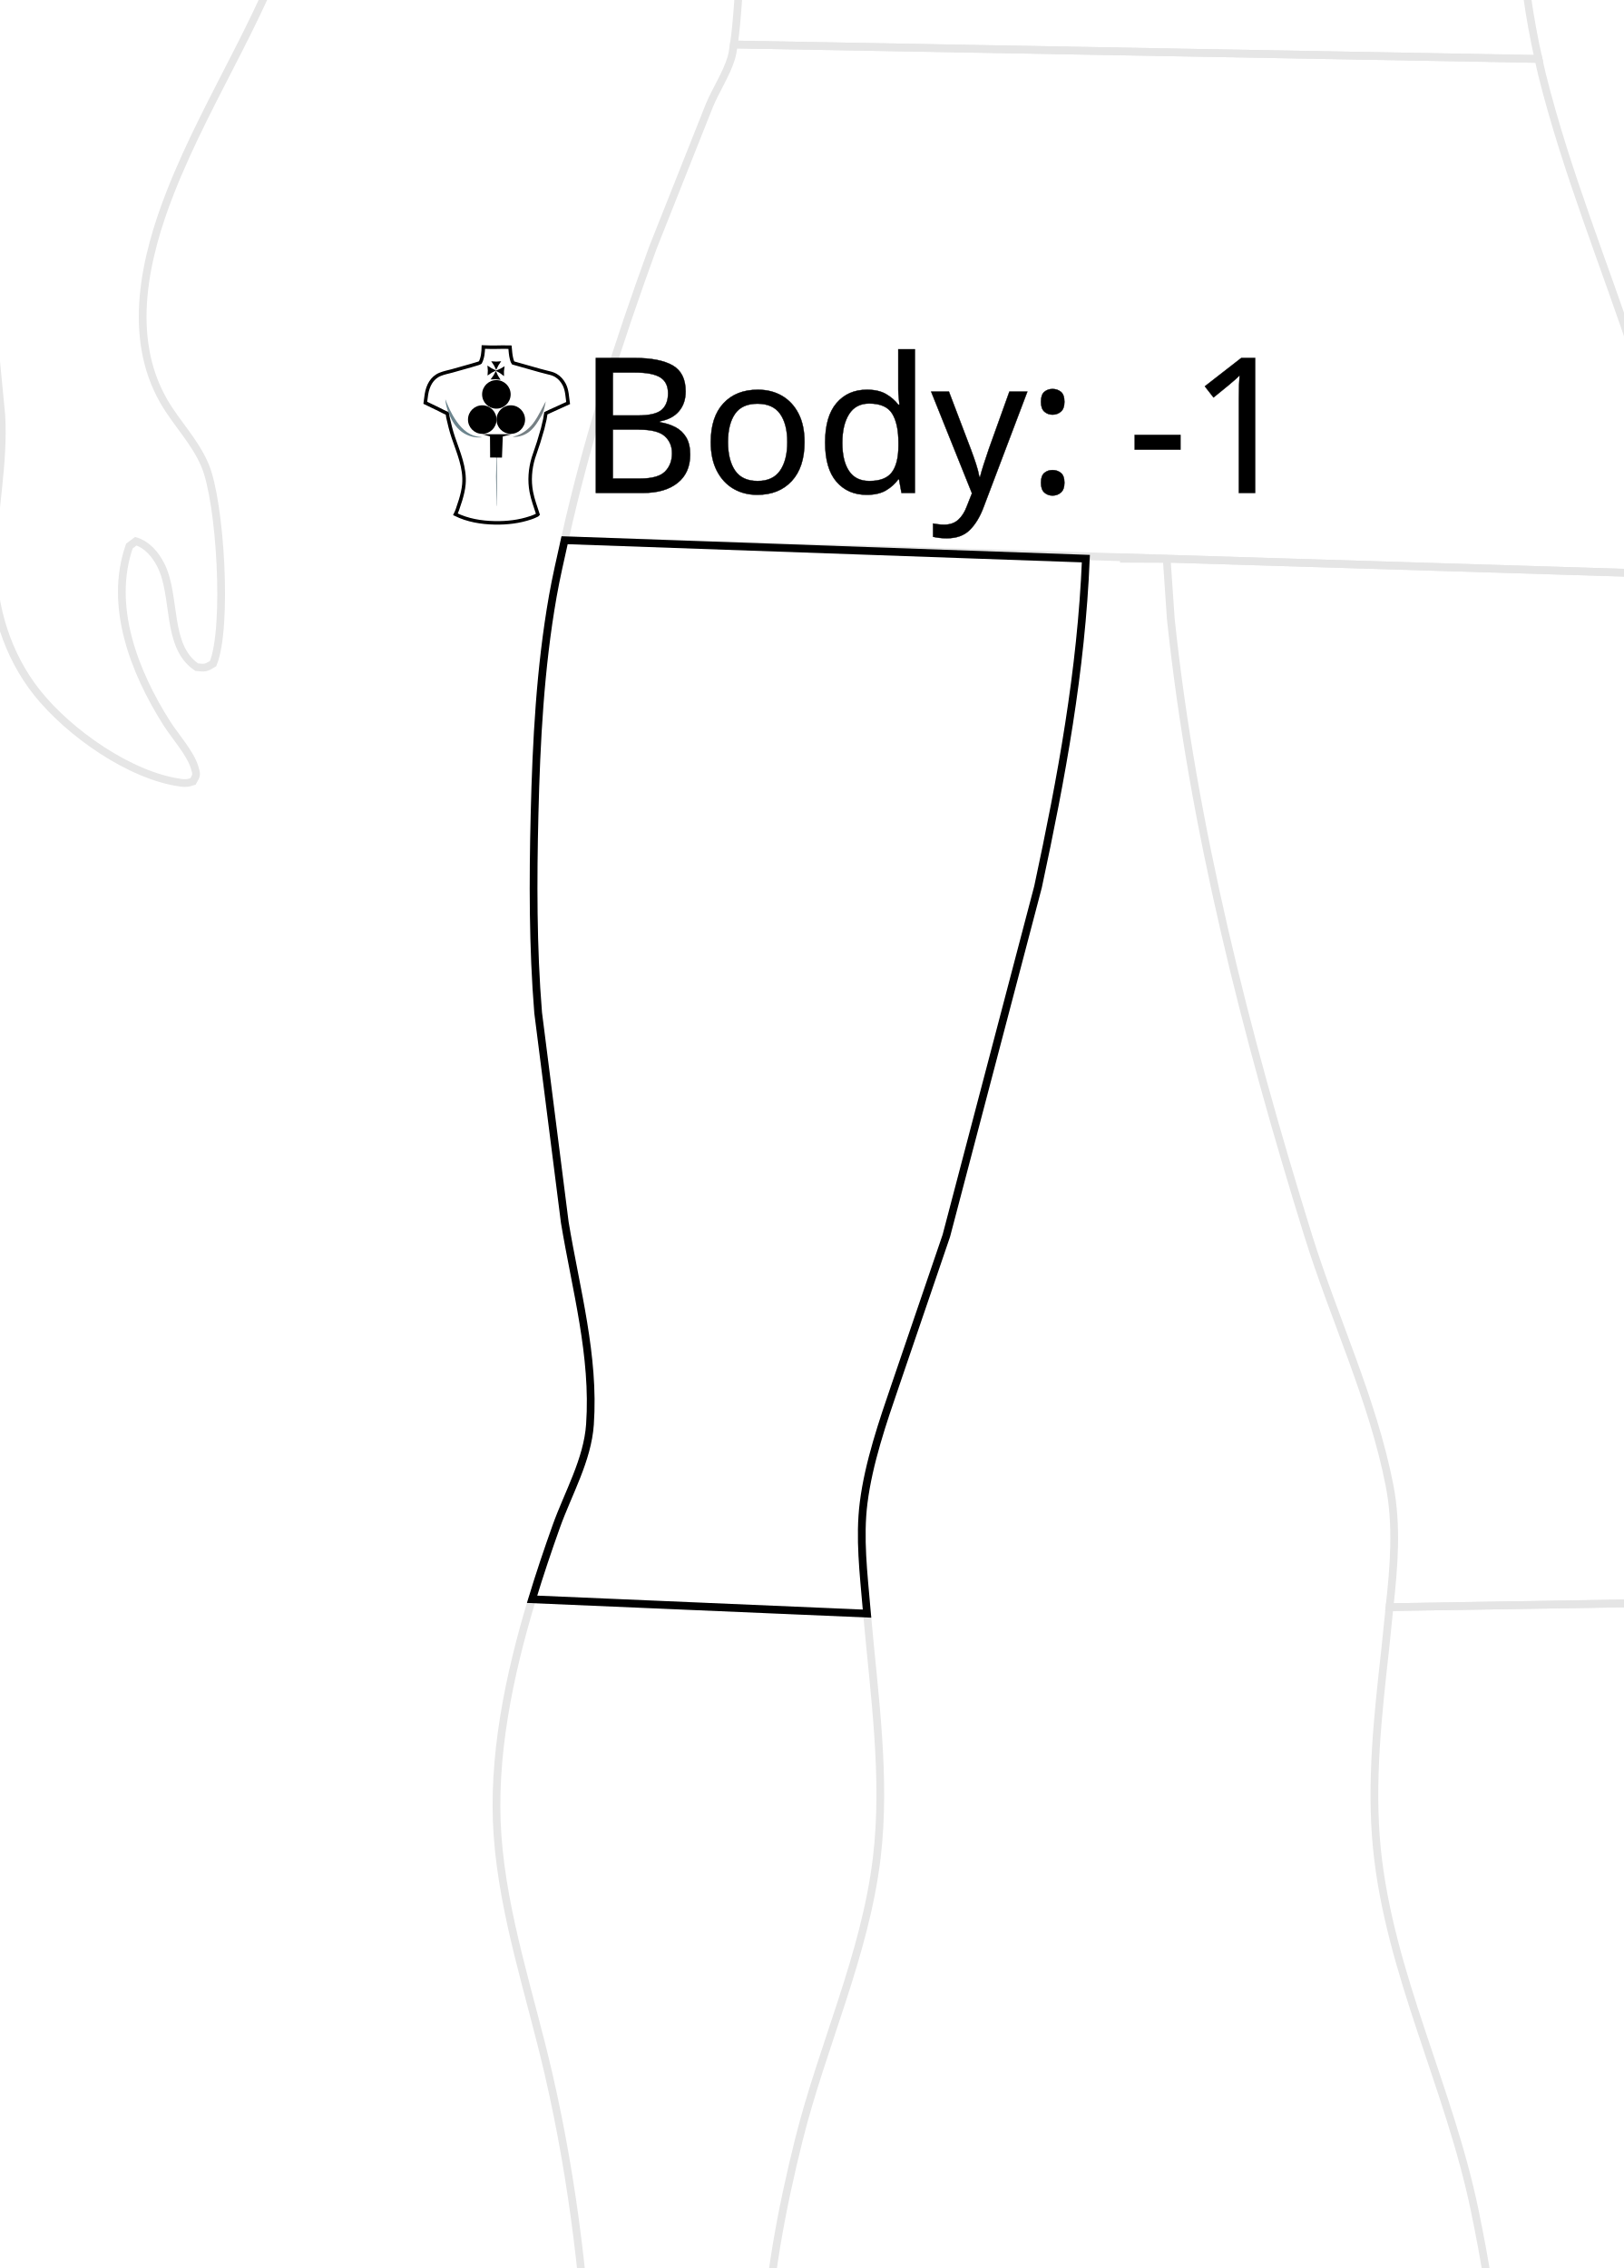
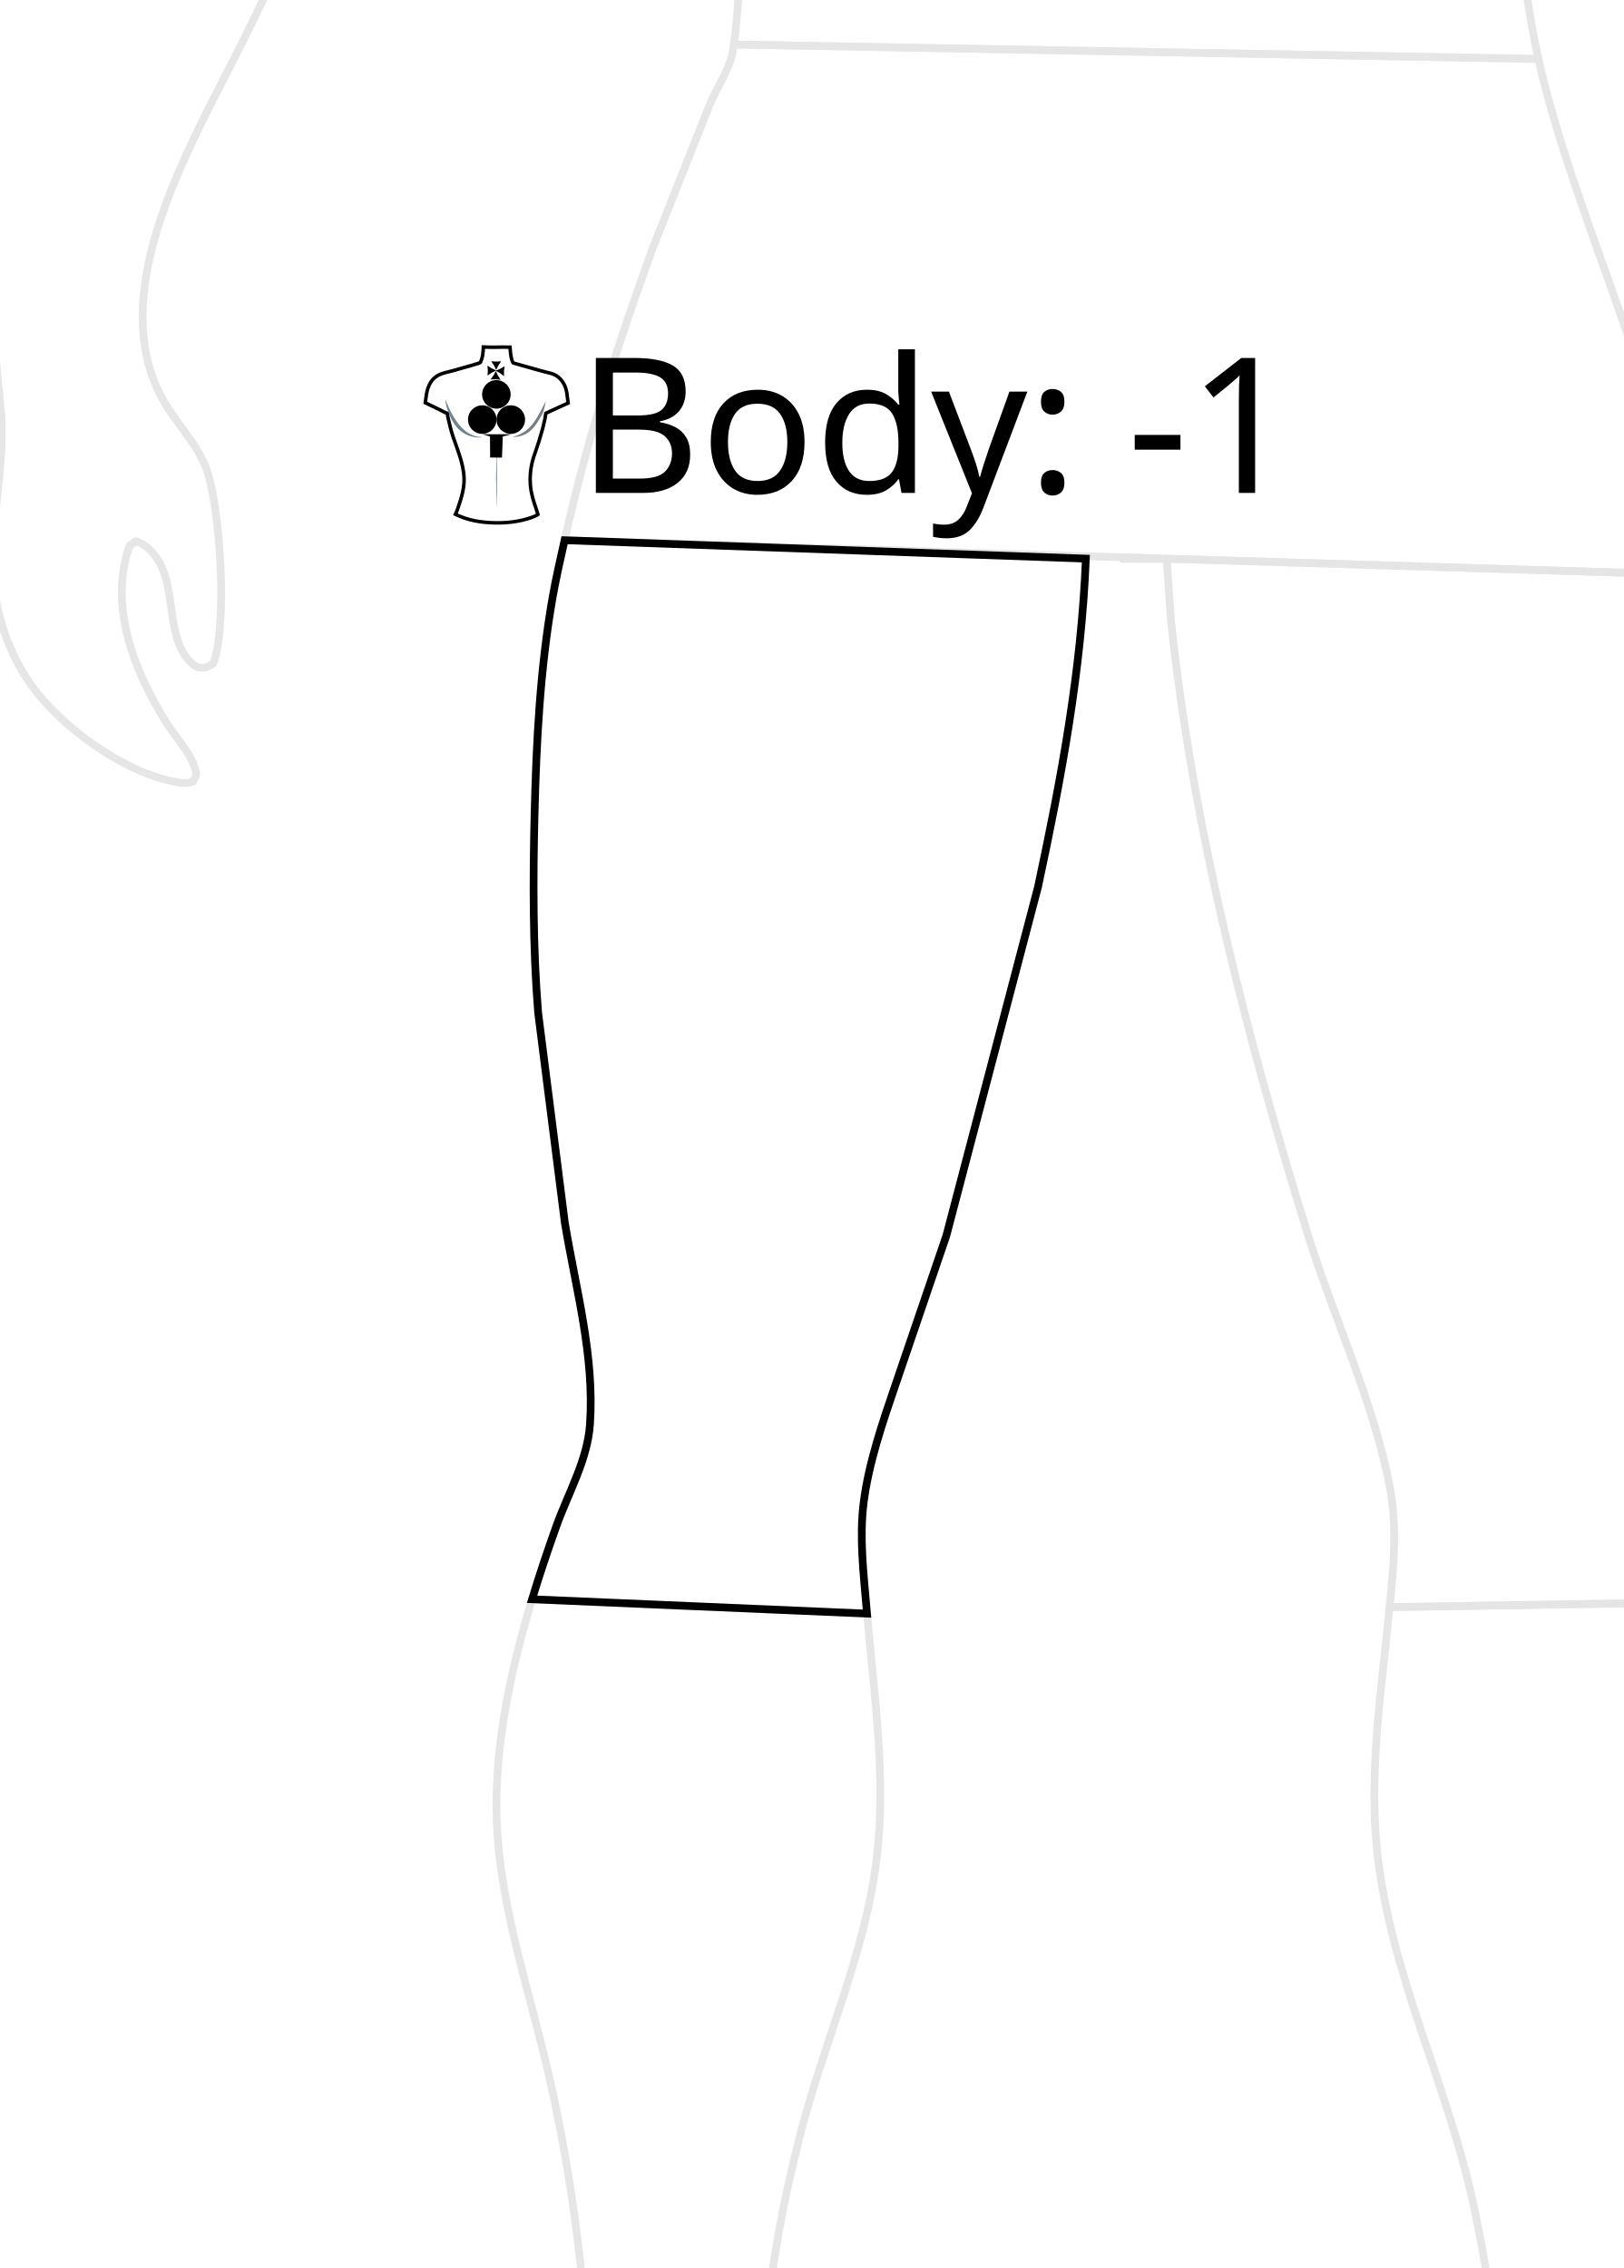
<svg xmlns="http://www.w3.org/2000/svg" width="63mm" height="88mm" viewBox="0 0 63 88" version="1.1" id="svg1" xml:space="preserve">
  <defs id="defs1" />
  <g id="layer1">
    <g id="g1" transform="matrix(0.06087197,0,0,0.06087197,0.03359486,0.544023)">
      <path id="path2" style="fill:none;stroke:#e6e6e6;stroke-width:4.928;stroke-dasharray:none;stroke-opacity:1" d="m 1391.651,-253.847 -160.119,67.859 4.01,46.346 c 3.108,24.934 8.333,50.297 14.248,74.714 6.578,27.152 16.867,54.577 28.346,80.081 25.283,56.183 80.5,145.301 63.936,208.814 -0.506,1.942 -1.048,3.798 -1.832,5.648 -7.709,18.204 -24.491,32.596 -33.498,50.204 -7.038,13.752 -8.305,29.601 -10.261,44.686 l -6.532,59.84 c -0.719,10.038 -3.086,21.098 -0.69,30.933 l 4.527,4.505 c 7.814,-1.498 15.881,-6.813 20.996,-12.912 3.273,-22.212 5,-59.424 24.272,-73.787 2.967,-2.21 3.209,-2.038 6.833,-1.768 10.37,20.425 10.872,45.663 3.859,66.975 -4.593,13.955 -12.314,30.666 -20.759,42.767 -7.541,10.806 -25.864,24.568 -29.424,36.732 -0.599,2.045 -0.037,6.243 -0.042,8.515 4.022,4.782 4.372,5.486 10.368,6.963 41.277,-12.115 95.55,-41.748 116.813,-79.844 6.2,-11.112 9.769,-24.418 11.533,-36.969 l 0.409,-2.716 c 2.007,-14.617 -0.96,-31.4 -2.263,-46.066 -1.915,-21.514 -3.056,-42.693 -2.328,-64.302 l 8.687,-108.514 c 9.662,-110.37 17.913,-223.294 -16.598,-330.413 -8.637,-26.803 -20.258,-53.632 -34.49,-78.292 z" />
      <path id="path5" style="fill:none;stroke:#e6e6e6;stroke-width:4.928;stroke-dasharray:none;stroke-opacity:1" d="m 1065.226,-833.276 17.892,374.064 c 23.005,63.039 62.706,115.415 89.76,155.075 l 35.115,49.622 c 6.14,8.366 15.632,18.59 19.465,28.217 3.032,7.612 2.361,19.049 2.953,27.225 l 1.121,13.085 160.119,-67.859 c -2.438,-4.225 -4.793,-8.534 -7.394,-12.61 l -18.495,-27.225 c -2.223,-3.149 -6.807,-7.971 -8.062,-11.274 -1.077,-2.835 -0.53,-9.674 -0.711,-12.891 l -2.436,-35.438 c -3.838,-36.067 -10.813,-72.457 -23.431,-106.552 -10.736,-28.999 -24.135,-57.926 -39.577,-84.737 -6.559,-11.385 -16.362,-22.748 -21.685,-34.468 -1.68,-3.695 -1.509,-7.748 -1.509,-11.705 0,-68.112 -19.539,-140.959 -69.217,-190.104 -28.063,-27.758 -67.839,-47.78 -107.457,-50.959 -6.474,-0.522 -18.778,-0.066 -26.449,-1.466 z" />
      <path id="path3" style="fill:none;stroke:#e6e6e6;stroke-width:4.928;stroke-dasharray:none;stroke-opacity:1" d="M 200.286,-166.782 28.613,-235.05 c -5.971,12.887 -11.159,26.104 -15.434,39.836 -13.887,44.609 -19.721,91.84 -23.216,138.283 -5.894,78.363 -3.086,155.998 2.759,234.251 l 7.545,78.163 c 1.896,31.369 -5.215,61.168 -5.497,92.109 -0.276,30.273 9.41,61.226 28.26,84.953 20.197,25.423 59.211,53.119 91.915,57.49 2.965,0.398 4.775,0.077 7.545,-0.884 2.364,-4.149 2.379,-4.375 0.992,-8.967 C 120.747,471.116 111.037,460.391 105.848,452.225 85.172,419.671 68.529,377.426 81.921,339.119 l 4.096,-3.083 c 7.319,2.283 12.46,8.462 15.887,15.132 10.097,19.645 3.098,51.962 22.957,65.164 5.299,0.511 5.564,0.674 10.412,-2.242 9.451,-23.167 4.74,-102.93 -5.13,-126.341 -6.567,-15.575 -18.24,-26.798 -26.449,-41.172 -23.5,-41.147 -11.913,-91.579 4.29,-132.851 24.704,-62.932 64.159,-118.67 82.495,-184.499 8.727,-31.328 8.054,-63.969 9.808,-96.011 z" />
      <path id="path6" style="fill:none;stroke:#e6e6e6;stroke-width:4.928;stroke-dasharray:none;stroke-opacity:1" d="m 382.22,-838.363 c -0.101,0.043 -0.223,0.153 -0.323,0.194 -6.511,2.651 -20.778,0.679 -28.368,1.38 -10.362,0.955 -20.755,3.163 -30.739,6.057 -60.914,17.652 -111.598,62.879 -135.135,121.943 -9.218,23.132 -13.776,48.822 -16.814,73.463 l -3.686,43.63 c -0.306,4.003 0.186,12.54 -1.207,16.038 -3.99,10.008 -16.89,22.718 -23.087,32.399 -18.382,28.712 -33.696,59.633 -44.751,91.894 -9.659,28.19 -15.734,57.316 -20.457,86.699 -3.495,21.755 -5.818,44.928 -12.093,66.07 -3.652,12.302 -15.727,24.383 -22.354,35.568 -5.409,9.127 -10.189,18.475 -14.594,27.98 l 171.673,68.268 c 1.398,-25.529 4.301,-50.687 14.981,-74.433 11.444,-25.445 37.284,-45.985 54.257,-68.419 25.991,-34.352 78.977,-104.178 99.762,-144.017 z" />
      <path id="path4" style="fill:none;stroke:#e6e6e6;stroke-width:4.928;stroke-dasharray:none;stroke-opacity:1" d="m 1098.897,1012.081 -213.815,3.406 c -0.959,8.754 -1.708,17.56 -2.673,26.234 -4.671,41.98 -9.568,85.367 -5.367,127.591 7.933,79.658 46.308,152.516 62.383,230.931 6.402,31.214 12.075,62.687 13.128,94.631 0.863,26.157 -1.354,53.095 1.035,79.09 1.699,18.501 7.124,36.408 10.023,54.666 2.54,15.986 -3.078,34.84 -6.445,50.636 -6.911,32.378 -14.943,66.379 -15.93,99.568 -0.325,10.928 -0.913,22.383 1.832,33.067 2.123,8.25 5.928,16.14 12.373,21.901 5.456,4.896 12.443,7.522 19.508,9.118 17.841,4.03 38.62,3.108 56.951,3.406 26.705,0.406 54.845,1.762 81.396,-0.97 8.274,-0.839 19.255,-4.497 24.898,-10.908 6.213,-7.06 5.857,-19.216 4.807,-28.088 -4.095,-34.487 -23.608,-60.906 -39.556,-90.471 -19.27,-35.759 -38.773,-81.111 -41.776,-121.684 -1.991,-26.914 -0.183,-55.07 0.862,-82.064 2.559,-66.216 8.069,-135.902 24.488,-200.278 11.769,-46.118 32.661,-93.231 36.042,-140.891 3.833,-54.004 -6.804,-107.714 -24.165,-158.891 z" />
      <path id="path7" style="fill:none;stroke:#e6e6e6;stroke-width:4.928;stroke-dasharray:none;stroke-opacity:1" d="m 552.061,1019.604 -213.492,-9.14 c -14.84,48.921 -25.555,101.204 -22.009,150.57 3.692,51.474 20.911,101.688 32.464,151.756 16.264,70.488 23.936,139.865 27.398,212.005 1.12,23.37 3.288,47.819 1.811,71.135 -1.001,15.824 -5.089,31.767 -10.994,46.453 -11.834,29.456 -27.652,58.729 -41.517,87.345 -13.162,27.184 -28.926,48.865 -31.019,80.512 -0.417,6.33 -0.92,14.29 1.617,20.241 2.897,6.816 9.044,8.97 15.714,11.08 25.553,8.034 140.617,9.132 162.275,-2.932 10.917,-6.086 16.88,-17.13 19.939,-28.842 10.043,-38.381 -3.906,-90.762 -11.985,-128.82 -3.243,-15.256 -7.965,-31.53 -7.2,-47.273 1.071,-21.964 9.354,-43.906 11.101,-66.328 1.958,-25.156 -0.29,-50.894 0.776,-76.158 1.934,-45.82 10.598,-91.87 21.685,-136.256 15.047,-60.238 42.224,-117.75 49.644,-179.692 6.139,-51.289 -1.717,-104.373 -6.208,-155.657 z" />
      <path id="path9" style="fill:none;stroke:#e6e6e6;stroke-width:4.928;stroke-dasharray:none;stroke-opacity:1" d="M 980.058,28.646 467.194,19.42 c -0.528,3.526 -1.07,6.708 -1.681,8.709 -3.078,10.076 -9.717,20.131 -13.882,30.028 L 415.567,148.951 C 393.662,209.147 373.235,272.214 359.306,335.412 L 1078.526,357.464 C 1069.251,311.693 1057.276,266.209 1042.42,221.121 1022.455,160.532 997.928,101.11 982.429,39.123 981.552,35.614 980.847,32.139 980.058,28.646 Z" />
      <path id="path10" style="fill:none;stroke:#e6e6e6;stroke-width:4.928;stroke-dasharray:none;stroke-opacity:1" d="m 988.68,-275.015 -544.077,-10.153 c 1.469,2.867 2.935,5.733 4.548,8.407 23.287,79.324 27.582,91.796 24.639,175.769 -0.608,17.295 -2.251,91.398 -6.596,120.413 L 980.058,28.646 c -12.272,-54.288 -14.276,-106.925 -11.684,-162.965 2.683,-57.993 7.383,-52.964 17.288,-124.034 1.026,-6.125 2.014,-11.559 3.018,-16.663 z" />
      <path id="path11" style="fill:none;stroke:#e6e6e6;stroke-width:4.928;stroke-dasharray:none;stroke-opacity:1" d="m 1075.832,-611.377 -700.92,-9.657 -5.626,167.384 c 0.47,-0.901 1.375,-2.192 1.811,-3.061 9.324,18.526 20.689,68.773 33.261,85.362 17.882,23.59 26.194,58.751 40.245,86.181 l 544.077,10.153 c 7.66,-38.948 16.111,-52.17 47.294,-98.684 33.525,-50.008 42.52,-83.015 46.712,-86.612 0.135,0.373 0.295,0.726 0.431,1.099 z" />
      <path id="path12" style="fill:none;stroke:#e6e6e6;stroke-width:4.928;stroke-dasharray:none;stroke-opacity:1" d="m 605.11,-968.196 c -0.013,0.032 -0.008,0.316 -0.021,0.345 -52.569,41.228 -113.464,62.477 -171.026,95.063 -11.88,6.724 -23.133,14.356 -34.274,22.224 -5.103,3.604 -11.868,9.76 -17.568,12.201 l -7.308,217.329 700.92,9.657 -10.606,-221.899 c -1.281,-0.234 -3.356,-0.119 -4.268,-0.496 -4.707,-1.948 -10.341,-6.86 -14.701,-9.722 -11.488,-7.539 -22.863,-15.349 -34.856,-22.073 l -80.792,-42.466 c -34.912,-17.376 -69.258,-33.862 -99.266,-59.236 l 0.022,-0.927 z" />
      <path id="path1" style="fill:none;stroke:#e6e6e6;stroke-width:4.928;stroke-dasharray:none;stroke-opacity:1" d="m 721.33,-1433.572 c -5.745,-0.26 -11.71,-0.536 -17.439,0.043 -39.28,4.752 -75.286,19.722 -100.193,51.735 -30.576,39.297 -33.856,114.248 -27.764,162.598 -3.649,3.638 -4.804,1.752 -8.364,3.794 -5.453,3.127 -7.58,11.694 -7.609,17.46 -0.062,12.142 3.109,23.623 5.411,35.438 4.014,20.614 6.709,48.522 22.979,63.569 2.567,2.372 5.722,4.211 8.881,5.669 1.993,12.229 5.864,117.429 2.544,125.069 h 226.253 l 2.608,-80.728 c 0.222,-12.126 -2.207,-33.254 1.983,-44.298 l 1.595,-1.401 c 19.245,-17.192 23.078,-38.981 28.174,-62.987 2.494,-11.742 5.428,-23.792 5.906,-35.805 0.279,-6.925 0.737,-13.49 -3.169,-19.551 -3.032,-2.264 -6.22,-4.408 -8.817,-7.178 3.076,-54.885 4.168,-123.775 -34.468,-167.362 -24.52,-27.66 -61.787,-44.416 -98.512,-46.066 z" />
      <path id="path13" style="fill:none;stroke:#e5e5e5;stroke-width:4.928;stroke-dasharray:none;stroke-opacity:1" d="m 715.738,346.342 0.008,0.9 27.327,0.11 2.606,38.117 c 13.898,132.49 48.067,266 87.534,393.032 16.475,53.027 41.237,104.783 51.87,159.362 4.996,25.639 2.84,51.71 0,77.627 l 213.813,-3.413 c -5.473,-16.134 -11.537,-32.039 -18.125,-47.591 l -16.232,-37.684 c -2.634,-6.124 -6.736,-13.632 -7.505,-20.154 -2.148,-18.256 1.32,-38.667 4.355,-56.65 l 22.701,-108.859 c 23.674,-129.036 20.002,-257.492 -5.569,-383.677 z" />
      <path id="path8" style="fill:none;stroke:#000000;stroke-width:4.928;stroke-dasharray:none;stroke-opacity:1" d="m 359.303,335.408 c -2.615,11.865 -5.408,23.739 -7.496,35.596 -8.107,46.042 -10.501,92.422 -11.647,139.081 -1.028,41.845 -1.113,84.825 2.292,126.551 l 16.979,133.631 c 7.065,42.681 19.072,84.993 16.045,128.75 -1.572,22.713 -13.919,43.844 -21.495,65.037 -5.349,14.963 -10.587,30.518 -15.408,46.411 l 213.491,9.143 c -0.09,-1.023 -0.193,-2.086 -0.28,-3.107 -1.893,-22.261 -4.703,-45.298 -1.876,-67.626 3.213,-25.372 12.168,-51.453 20.434,-75.572 l 32.268,-94.546 58.441,-222.37 c 15.007,-69.959 27.546,-137.594 30.502,-209.246 z" />
      <g id="body" transform="matrix(1.060965,0,0,1.060965,7.086179,-420.6043)">
        <path fill="#37b2df" d="m 283.174,596.495 c 7.299,0.332 8.882,-0.08 16.009,0.085 0.242,2.356 0.333,4.672 0.925,6.982 0.218,0.851 0.492,1.774 0.996,2.503 l 16.013,4.536 4.008,1.047 c 1.933,0.467 3.819,0.857 5.563,1.867 2.189,1.268 3.915,3.279 5.064,5.512 1.77,3.44 1.787,7.377 2.351,11.127 l -11.049,5.032 -1.422,0.679 c -0.295,0.127 -0.639,0.22 -0.907,0.392 l -0.593,3.615 -1.32,5.62 -2.388,8.105 -3.209,9.554 c -1.979,6.597 -2.507,13.633 -1.224,20.415 0.878,4.641 2.589,9.067 4.013,13.555 -0.134,0.196 -0.562,0.361 -0.781,0.473 -1.107,0.565 -2.261,1.032 -3.437,1.433 -7.073,2.41 -14.304,3.246 -21.752,3.104 -8.138,-0.155 -16.279,-1.507 -23.636,-5.122 0.496,-0.959 0.879,-2.021 1.256,-3.034 l 1.883,-5.714 c 0.898,-3.037 1.664,-6.128 1.944,-9.29 0.874,-9.877 -3.305,-19.133 -6.39,-28.246 -1.314,-3.882 -2.309,-7.964 -3.197,-11.964 l -0.362,-2.379 c -1.66,-0.599 -3.278,-1.564 -4.87,-2.334 l -8.368,-4.052 0.699,-5.174 c 0.852,-5.063 3.155,-9.801 8.128,-11.877 2.24,-0.936 4.813,-1.442 7.161,-2.062 l 11.297,-3.187 3.341,-0.997 c 0.803,-0.242 1.756,-0.45 2.439,-0.936 1.454,-2.804 1.726,-6.158 1.815,-9.268 z" id="path5-3" style="fill:none;stroke:#000000;stroke-width:2.105;stroke-dasharray:none;stroke-opacity:1" />
        <path fill="#26A4D4" d="m 291.268,657.488 0.063,0.053 0.044,34.39 -0.081,0.163 c -0.122,-0.926 -0.089,-1.924 -0.114,-2.859 l -0.144,-3.726 -0.24,-11.245 0.221,-8.868 0.148,-5.963 c 0.03,-0.65 -0.015,-1.302 0.103,-1.945 z" id="path6-7" style="fill:#6f838b;fill-opacity:1;stroke-width:0.099;stroke-dasharray:none" />
        <path fill="#26A4D4" d="m 320.66,629.121 c -0.145,1.182 -0.446,2.365 -0.731,3.52 -0.297,1.198 -0.608,2.456 -1.094,3.594 -0.395,0.925 -0.965,1.82 -1.468,2.692 -1.548,2.682 -3.11,5.227 -5.372,7.381 -3.033,2.888 -6.793,4.309 -10.975,4.213 l -0.067,-0.039 -0.015,-0.076 0.802,-0.219 c 4.454,-1.194 8.319,-3.983 11.147,-7.597 2.007,-2.564 3.572,-5.484 5.088,-8.355 z" id="path7-7" style="fill:#768084;fill-opacity:1;stroke-width:0.124;stroke-dasharray:none" />
        <path fill="#26A4D4" d="m 260.347,627.909 c 0.258,0.305 0.404,0.991 0.554,1.374 l 1.143,2.734 c 0.814,1.82 1.665,3.626 2.656,5.358 2.929,5.117 6.904,10.401 12.731,12.346 0.867,0.289 1.827,0.546 2.733,0.673 0.78,0.109 1.577,0.128 2.34,0.335 l -1.213,0.088 c -4.541,0.213 -9.084,-1.424 -12.444,-4.475 -3.17,-2.878 -5.158,-6.666 -6.662,-10.62 -0.933,-2.454 -1.715,-5.179 -1.837,-7.813 z" id="path8-0" style="fill:#6c858e;fill-opacity:1;stroke-width:0.121" />
-         <text xml:space="preserve" style="font-style:normal;font-variant:normal;font-weight:normal;font-stretch:normal;font-size:113.547px;font-family:Amiri;-inkscape-font-specification:'Amiri, Normal';font-variant-ligatures:normal;font-variant-caps:normal;font-variant-numeric:normal;font-variant-east-asian:normal;fill:#000000;fill-opacity:1;stroke:#000000;stroke-width:0.215;stroke-dasharray:none;stroke-opacity:1;paint-order:markers fill stroke" x="339.742" y="684.152" id="text1">
-           <tspan id="tspan1" x="339.742" y="684.152" style="stroke-width:0.215">Body: -1</tspan>
+         <text xml:space="preserve" style="font-style:normal;font-variant:normal;font-weight:normal;font-stretch:normal;font-size:113.547px;font-family:Amiri;-inkscape-font-specification:'Amiri, Normal';font-variant-ligatures:normal;font-variant-caps:normal;font-variant-numeric:normal;font-variant-east-asian:normal;fill:#000000;fill-opacity:1;stroke:none;stroke-width:0.215;stroke-dasharray:none;stroke-opacity:1;paint-order:markers fill stroke" x="339.742" y="684.152" id="text1">
+           <tspan id="tspan1" x="339.742" y="684.152" style="stroke-width:0.215;stroke:none">Body: -1</tspan>
        </text>
        <path id="rect1" d="m 282.505,648.92 h 17.614 l -5.266,1.301 -0.493,12.724 -7.113,-0.065 -0.083,-12.659 z" style="stroke-width:2.537" />
        <path style="fill:#000000;fill-opacity:1;stroke-width:2.11" id="path2-6-0" d="m 299.569,625.187 a 8.572,8.572 0 0 1 -8.745,8.337 8.572,8.572 0 0 1 -8.396,-8.688 8.572,8.572 0 0 1 8.63,-8.455 8.572,8.572 0 0 1 8.514,8.572" />
        <path style="fill:#000000;fill-opacity:1;stroke-width:2.11" id="path2-6-0-7" d="m 291.087,640.324 a 8.572,8.572 0 0 1 -8.745,8.337 8.572,8.572 0 0 1 -8.396,-8.688 8.572,8.572 0 0 1 8.63,-8.455 8.572,8.572 0 0 1 8.514,8.572" />
        <path style="fill:#000000;fill-opacity:1;stroke-width:2.11" id="path2-6-0-9" d="m 308.235,640.324 a 8.572,8.572 0 0 1 -8.745,8.337 8.572,8.572 0 0 1 -8.396,-8.688 8.572,8.572 0 0 1 8.63,-8.455 8.572,8.572 0 0 1 8.514,8.572" />
        <path style="fill:#000000" id="path1-99" d="m -4.268,6.022 -0.291,-0.592 -0.367,-0.548 0.658,0.044 0.658,-0.044 -0.367,0.548 z" transform="matrix(4.546602,0,0,4.546602,310.2906,582.8579)" />
        <path style="fill:#000000" id="path1-7" d="m -4.268,6.022 -0.291,-0.592 -0.367,-0.548 0.658,0.044 0.658,-0.044 -0.367,0.548 z" transform="matrix(2.141025,4.010935,-4.010935,2.141025,320.8208,620.1935)" />
        <path style="fill:#000000" id="path1-9" d="m -4.268,6.022 -0.291,-0.592 -0.367,-0.548 0.658,0.044 0.658,-0.044 -0.367,0.548 z" transform="matrix(-0.05177666,-4.546308,4.546308,-0.05177666,263.2451,591.4883)" />
        <path style="fill:#000000" id="path1-5" d="m -4.268,6.022 -0.291,-0.592 -0.367,-0.548 0.658,0.044 0.658,-0.044 -0.367,0.548 z" transform="matrix(-0.2665554,4.538782,-4.538782,-0.2665554,316.7785,631.6868)" />
      </g>
    </g>
  </g>
</svg>
